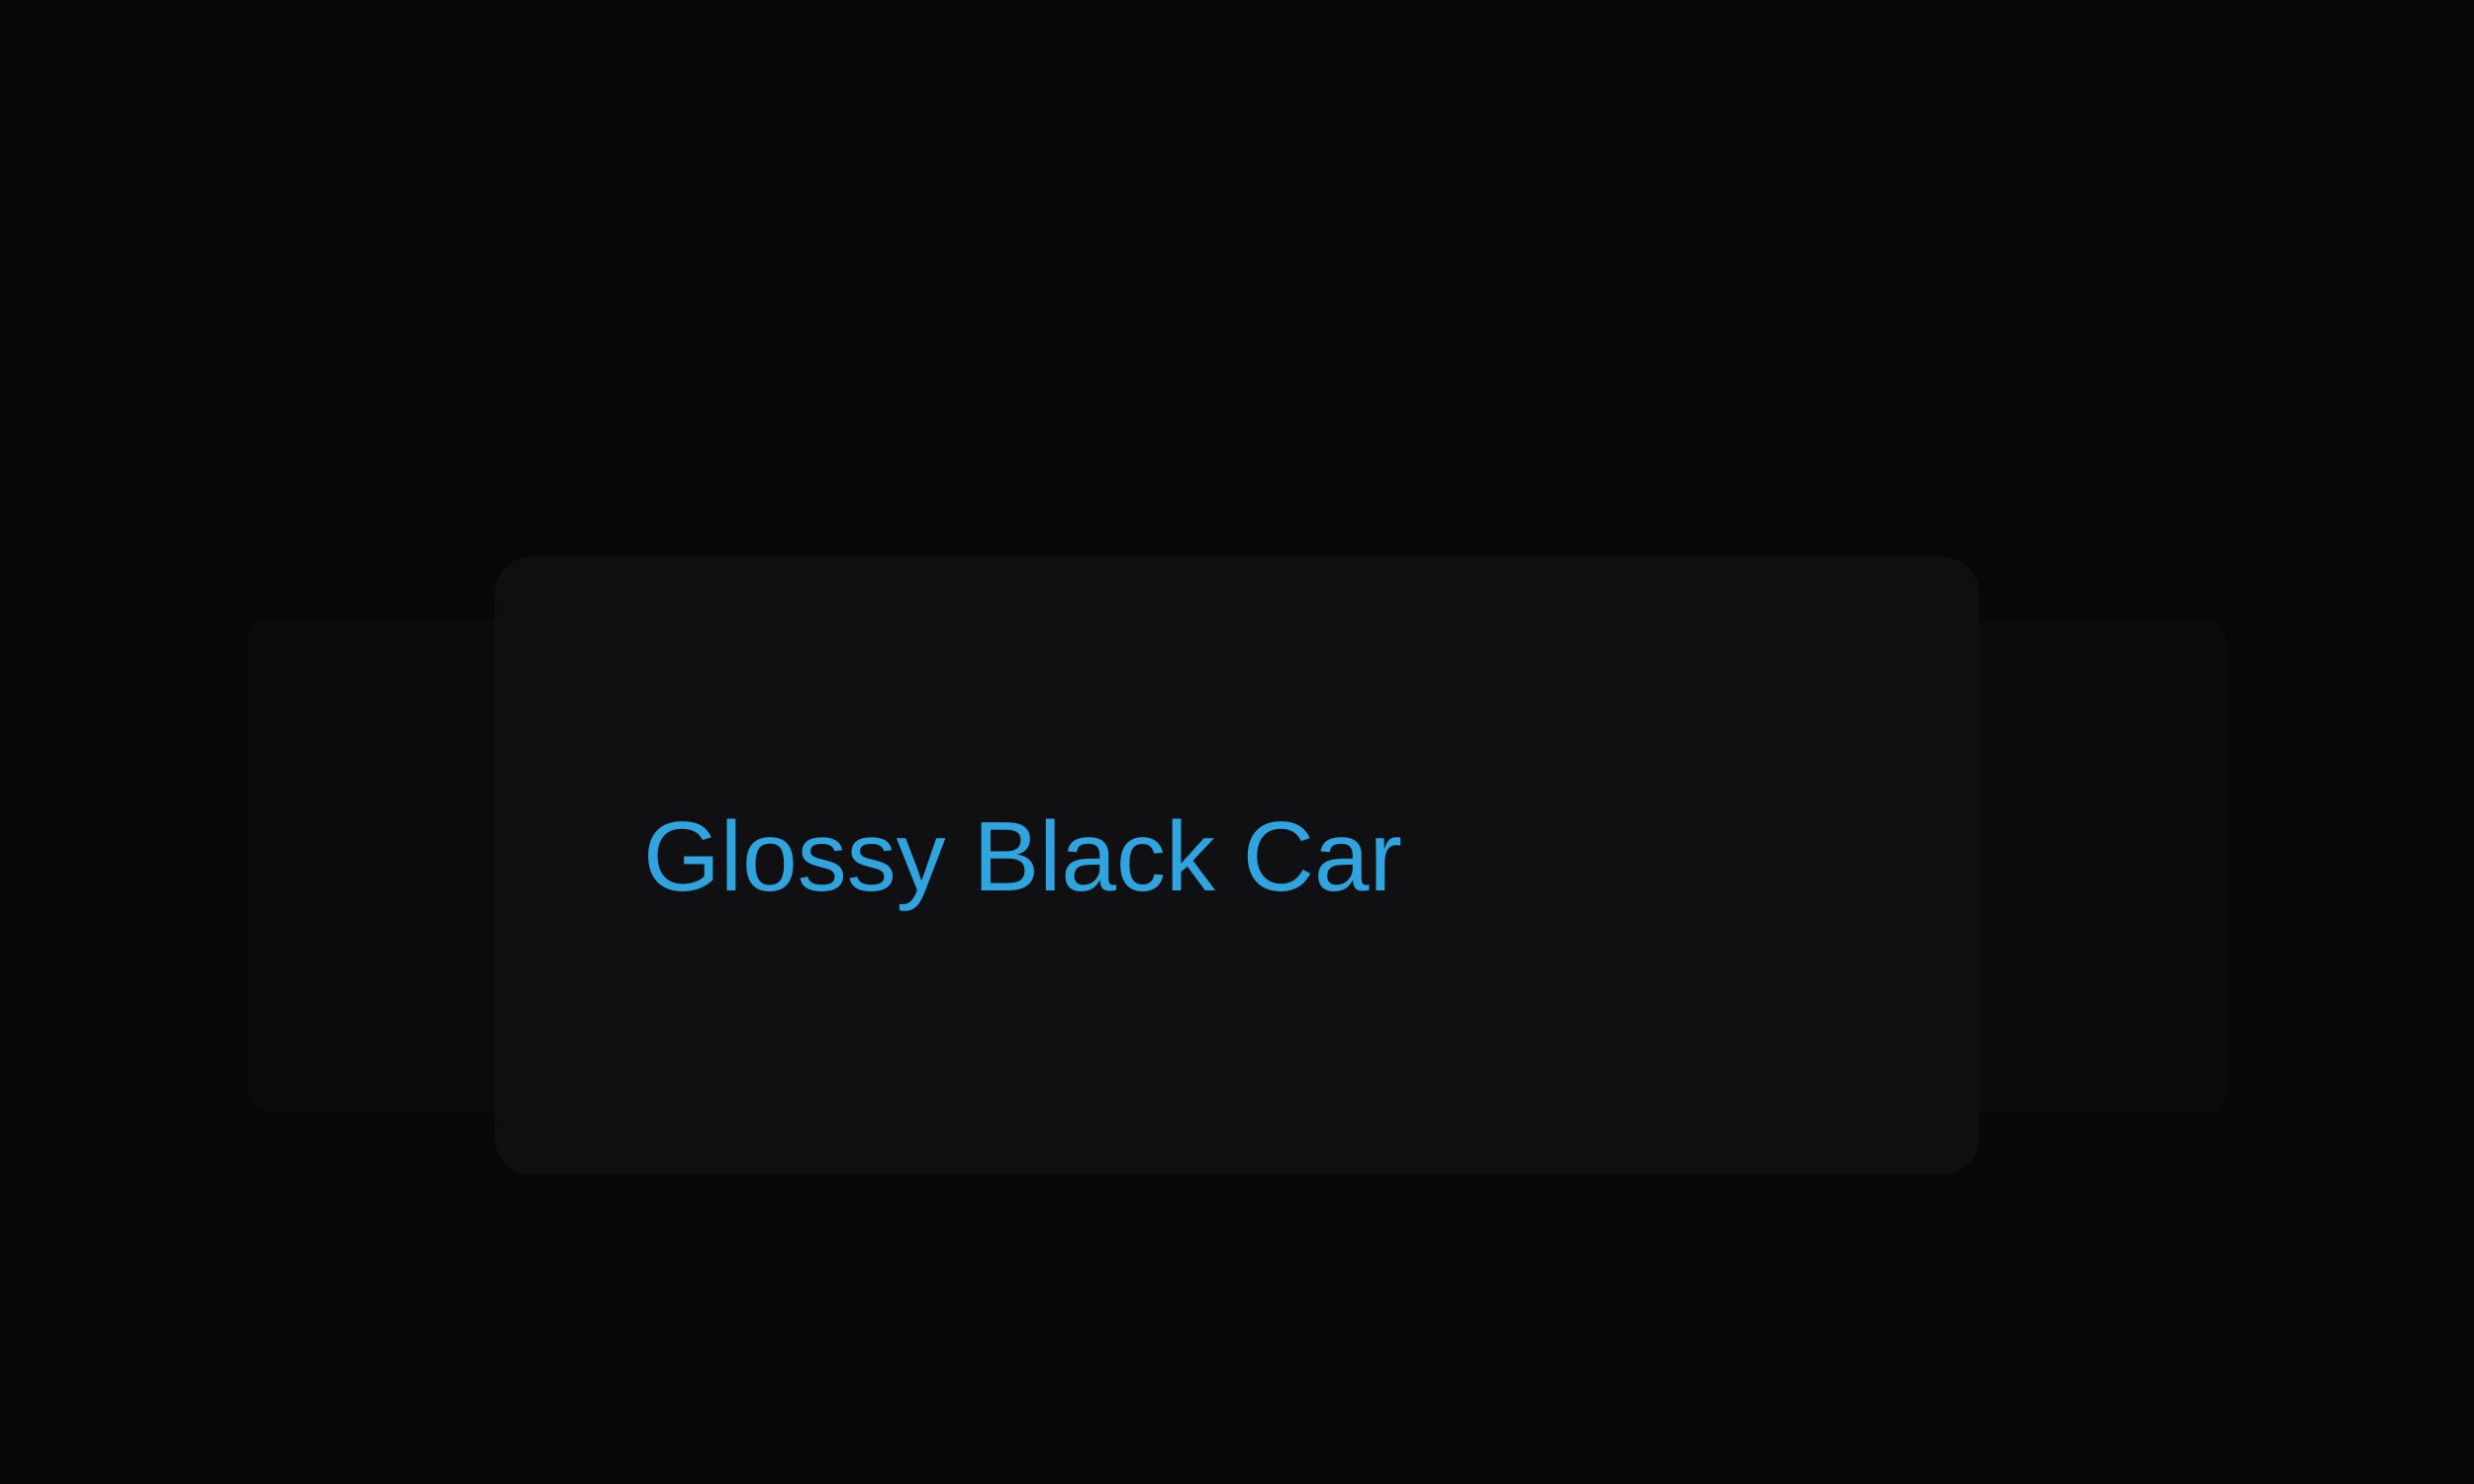
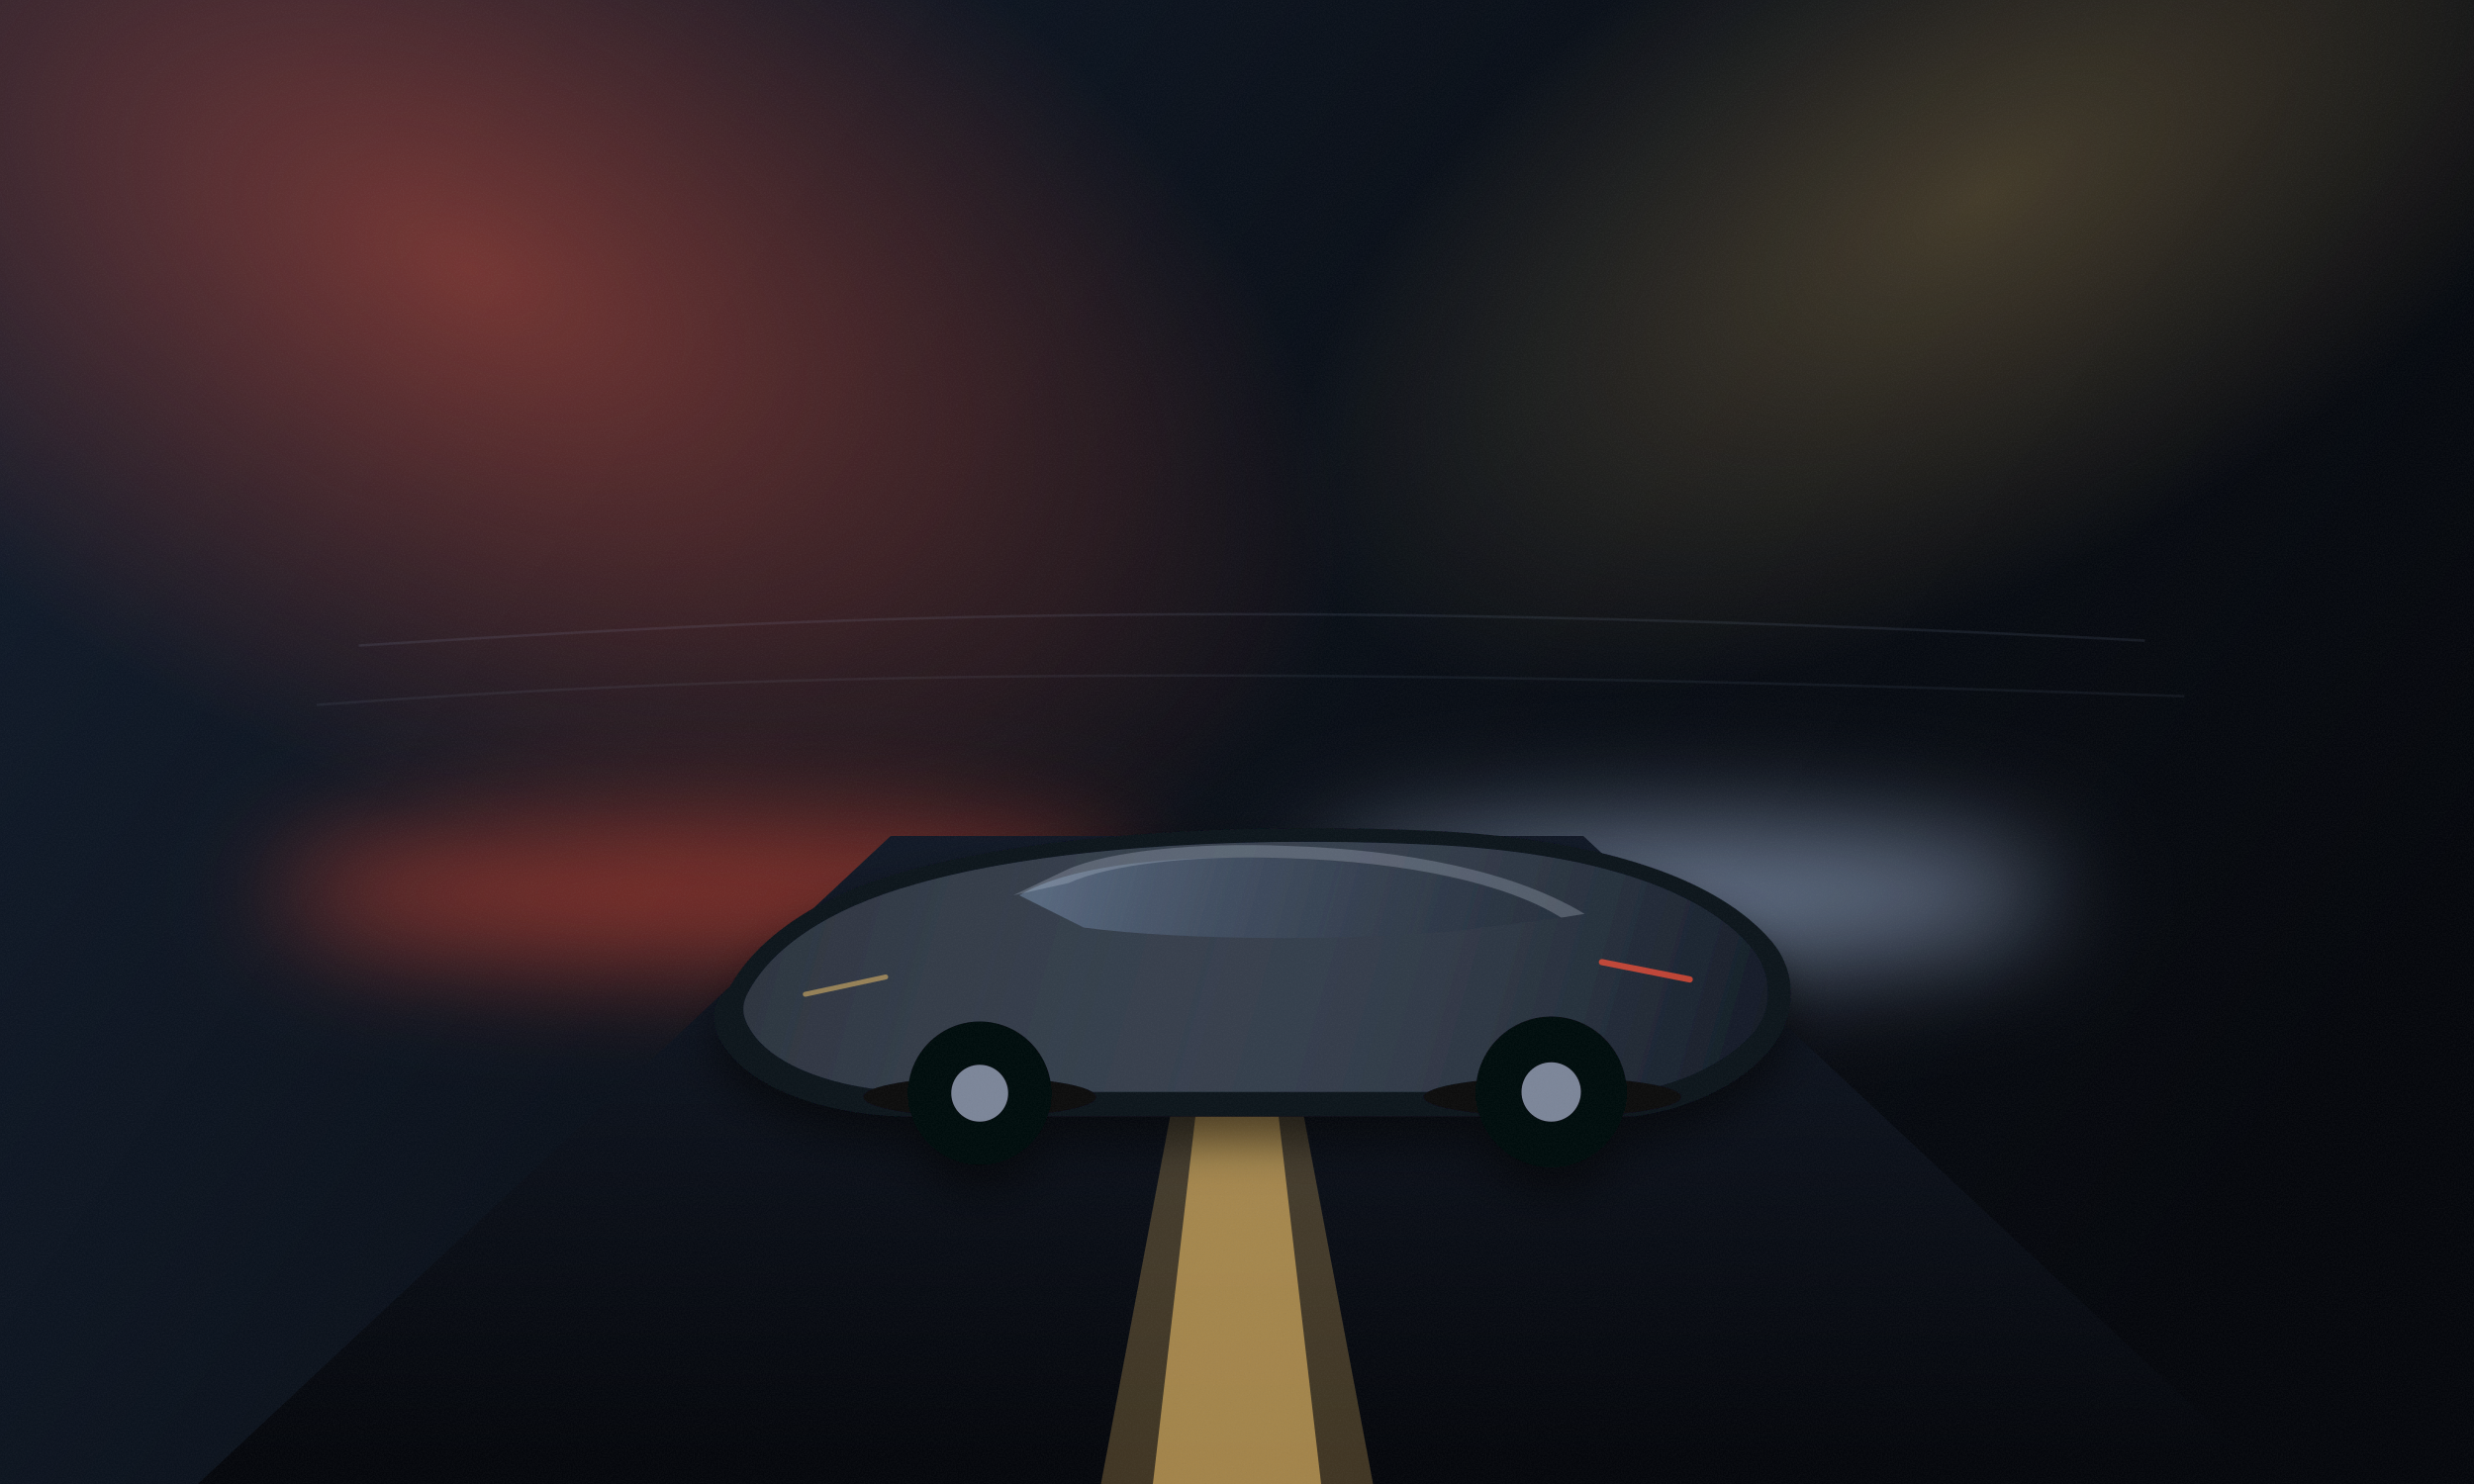
- <svg xmlns="http://www.w3.org/2000/svg" width="2000" height="1200" viewBox="0 0 2000 1200">
-   <rect width="100%" height="100%" fill="#070708" />
-   <g transform="translate(200,200)">
-     <rect x="0" y="300" width="1600" height="400" rx="20" fill="#0b0b0c" />
-     <rect x="200" y="250" width="1200" height="500" rx="30" fill="#111214" opacity="0.8" />
-     <text x="320" y="520" fill="#2fa4df" font-size="80" font-family="Arial">Glossy Black Car</text>
+ <svg xmlns="http://www.w3.org/2000/svg" width="2000" height="1200" viewBox="0 0 2000 1200" fill="none">
+   <defs>
+     <linearGradient id="bg" x1="186" y1="72" x2="1704" y2="1142" gradientUnits="userSpaceOnUse">
+       <stop stop-color="#111B2A" />
+       <stop offset="0.46" stop-color="#0A1019" />
+       <stop offset="1" stop-color="#05070C" />
+     </linearGradient>
+     <radialGradient id="sun" cx="0" cy="0" r="1" gradientUnits="userSpaceOnUse" gradientTransform="translate(380 220) rotate(26) scale(760 420)">
+       <stop stop-color="#F15B45" stop-opacity="0.45" />
+       <stop offset="1" stop-color="#F15B45" stop-opacity="0" />
+     </radialGradient>
+     <radialGradient id="goldFade" cx="0" cy="0" r="1" gradientUnits="userSpaceOnUse" gradientTransform="translate(1600 160) rotate(150) scale(620 300)">
+       <stop stop-color="#F7C66D" stop-opacity="0.25" />
+       <stop offset="1" stop-color="#F7C66D" stop-opacity="0" />
+     </radialGradient>
+     <linearGradient id="road" x1="1000" y1="660" x2="1000" y2="1180" gradientUnits="userSpaceOnUse">
+       <stop stop-color="#121A28" />
+       <stop offset="1" stop-color="#05070C" />
+     </linearGradient>
+     <linearGradient id="carBody" x1="620" y1="670" x2="1440" y2="900" gradientUnits="userSpaceOnUse">
+       <stop stop-color="#DDE5F2" stop-opacity="0.16" />
+       <stop offset="0.35" stop-color="#9CA9BD" stop-opacity="0.3" />
+       <stop offset="1" stop-color="#0F1722" stop-opacity="0.7" />
+     </linearGradient>
+     <linearGradient id="window" x1="860" y1="664" x2="1220" y2="764" gradientUnits="userSpaceOnUse">
+       <stop stop-color="#6E829E" stop-opacity="0.62" />
+       <stop offset="1" stop-color="#192435" stop-opacity="0.2" />
+     </linearGradient>
+     <filter id="blurLarge" x="0" y="0" width="2000" height="1200" filterUnits="userSpaceOnUse" color-interpolation-filters="sRGB">
+       <feGaussianBlur stdDeviation="45" />
+     </filter>
+     <filter id="carShadow" x="510" y="620" width="1020" height="380" filterUnits="userSpaceOnUse" color-interpolation-filters="sRGB">
+       <feDropShadow dx="0" dy="20" stdDeviation="18" flood-color="#000" flood-opacity="0.55" />
+     </filter>
+     <filter id="grain" x="0" y="0" width="2000" height="1200" filterUnits="userSpaceOnUse" color-interpolation-filters="sRGB">
+       <feTurbulence type="fractalNoise" baseFrequency="0.8" numOctaves="2" seed="11" />
+       <feColorMatrix type="saturate" values="0" />
+       <feComponentTransfer>
+         <feFuncA type="table" tableValues="0 0 0.045 0" />
+       </feComponentTransfer>
+     </filter>
+   </defs>
+   <rect width="2000" height="1200" fill="url(#bg)" />
+   <rect width="2000" height="1200" fill="url(#sun)" />
+   <rect width="2000" height="1200" fill="url(#goldFade)" />
+   <g filter="url(#blurLarge)" opacity="0.55">
+     <ellipse cx="570" cy="722" rx="350" ry="58" fill="#E84C37" />
+     <ellipse cx="1360" cy="724" rx="300" ry="52" fill="#C2D9FF" />
  </g>
+   <path d="M160 1200L720 676H1280L1840 1200H160Z" fill="url(#road)" />
+   <path d="M986 690L1000 688L1014 690L1110 1200H890L986 690Z" fill="#F6C66C" fill-opacity="0.25" />
+   <path d="M991 690L1000 689L1009 690L1068 1200H932L991 690Z" fill="#F6C66C" fill-opacity="0.55" />
+   <g filter="url(#carShadow)">
+     <path d="M590 798C611 760 659 724 734 704C830 677 988 664 1161 672C1300 679 1390 712 1432 761C1455 788 1452 826 1428 852C1404 879 1364 897 1320 903H738C676 903 614 884 588 850C573 831 573 812 590 798Z" fill="#0A121D" />
+     <path d="M604 804C622 768 668 735 740 715C833 688 986 675 1156 683C1287 689 1373 719 1413 763C1435 787 1434 818 1415 838C1390 863 1354 878 1318 883H744C688 883 634 867 611 839C601 826 598 816 604 804Z" fill="url(#carBody)" />
+     <path d="M824 724C865 699 958 688 1074 696C1154 702 1223 718 1263 742L1183 752C1107 761 956 761 876 750L824 724Z" fill="url(#window)" />
+     <path d="M819 724L863 703C897 688 968 681 1040 684C1138 687 1225 705 1281 739L1262 742C1217 714 1138 697 1041 694C965 691 897 699 864 714L819 724Z" fill="#CFD8EA" fill-opacity="0.25" />
+     <ellipse cx="792" cy="887" rx="94" ry="16" fill="#070A0F" />
+     <ellipse cx="1255" cy="887" rx="104" ry="16" fill="#070A0F" />
+     <circle cx="792" cy="884" r="58" fill="#05090F" />
+     <circle cx="1254" cy="883" r="61" fill="#05090F" />
+     <circle cx="792" cy="884" r="23" fill="#7D879A" />
+     <circle cx="1254" cy="883" r="24" fill="#7D879A" />
+     <path d="M651 804L716 790" stroke="#F6C66C" stroke-opacity="0.52" stroke-width="4" stroke-linecap="round" />
+     <path d="M1295 778L1366 792" stroke="#E84C37" stroke-opacity="0.8" stroke-width="5" stroke-linecap="round" />
+   </g>
+   <g opacity="0.5">
+     <path d="M290 522C640 500 1002 480 1734 518" stroke="#9BAECD" stroke-opacity="0.22" stroke-width="2" />
+     <path d="M256 570C606 544 1007 536 1766 563" stroke="#9BAECD" stroke-opacity="0.16" stroke-width="2" />
+   </g>
+   <rect width="2000" height="1200" filter="url(#grain)" />
</svg>
